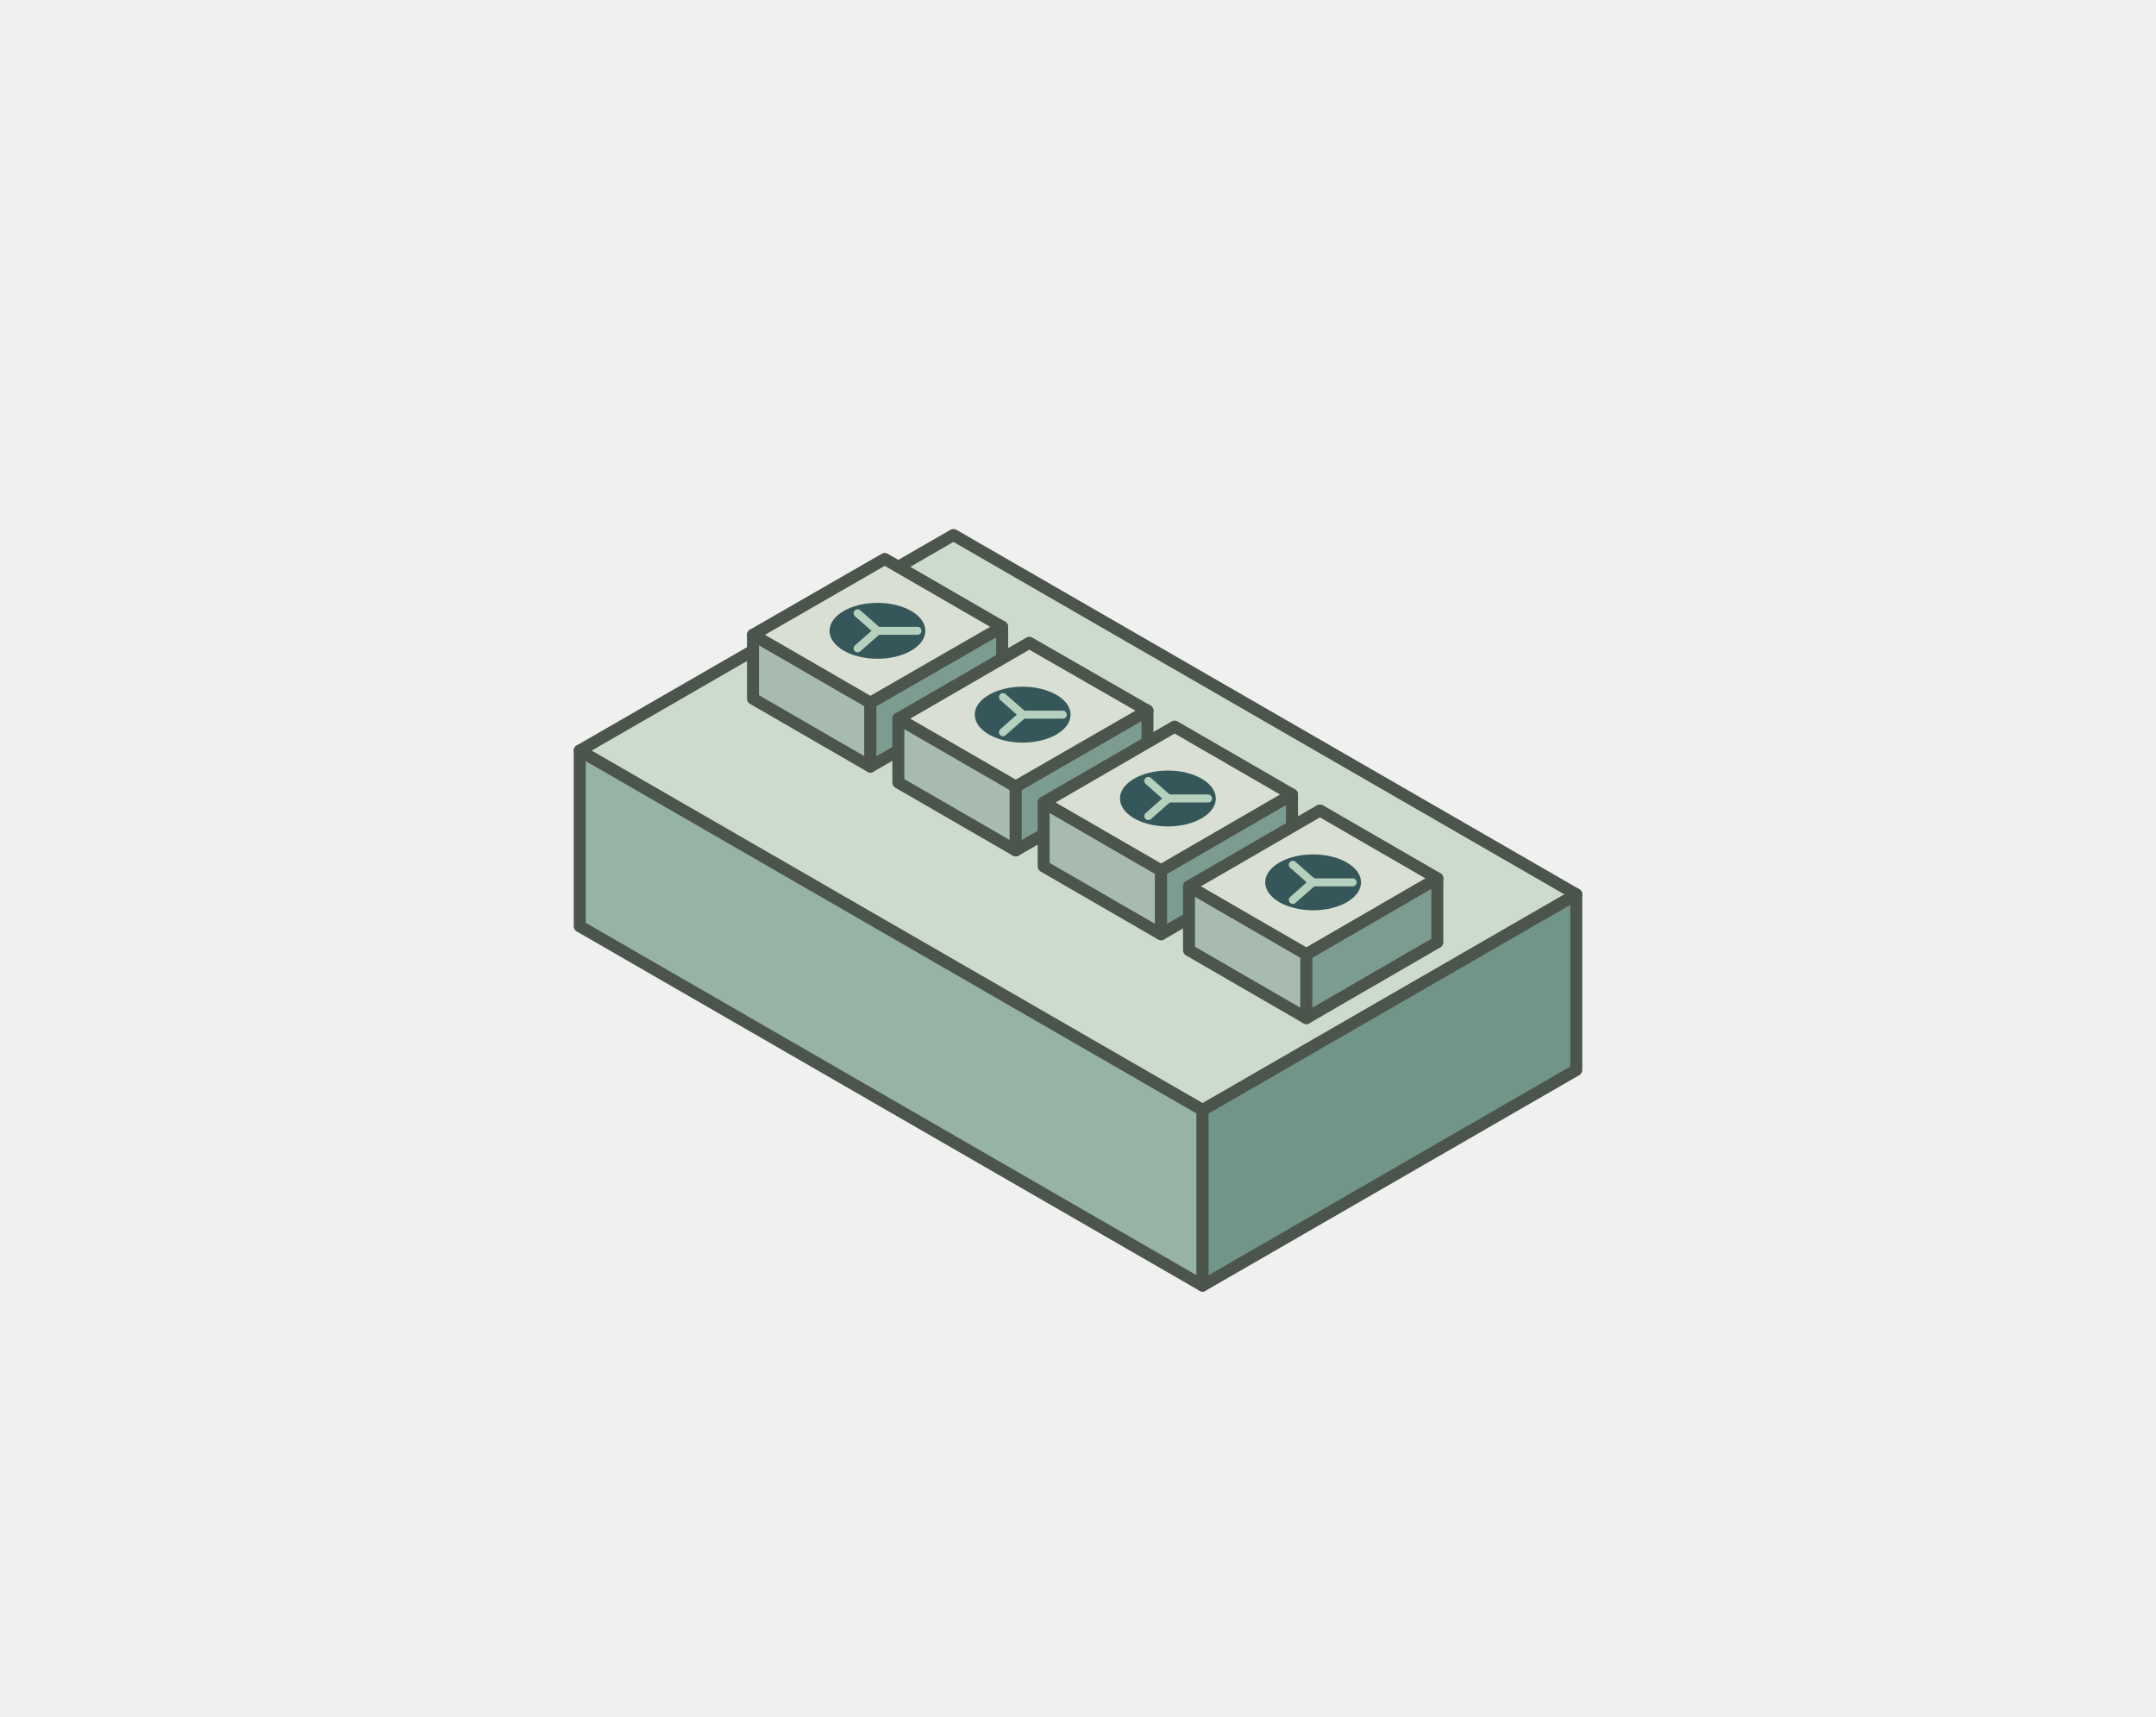
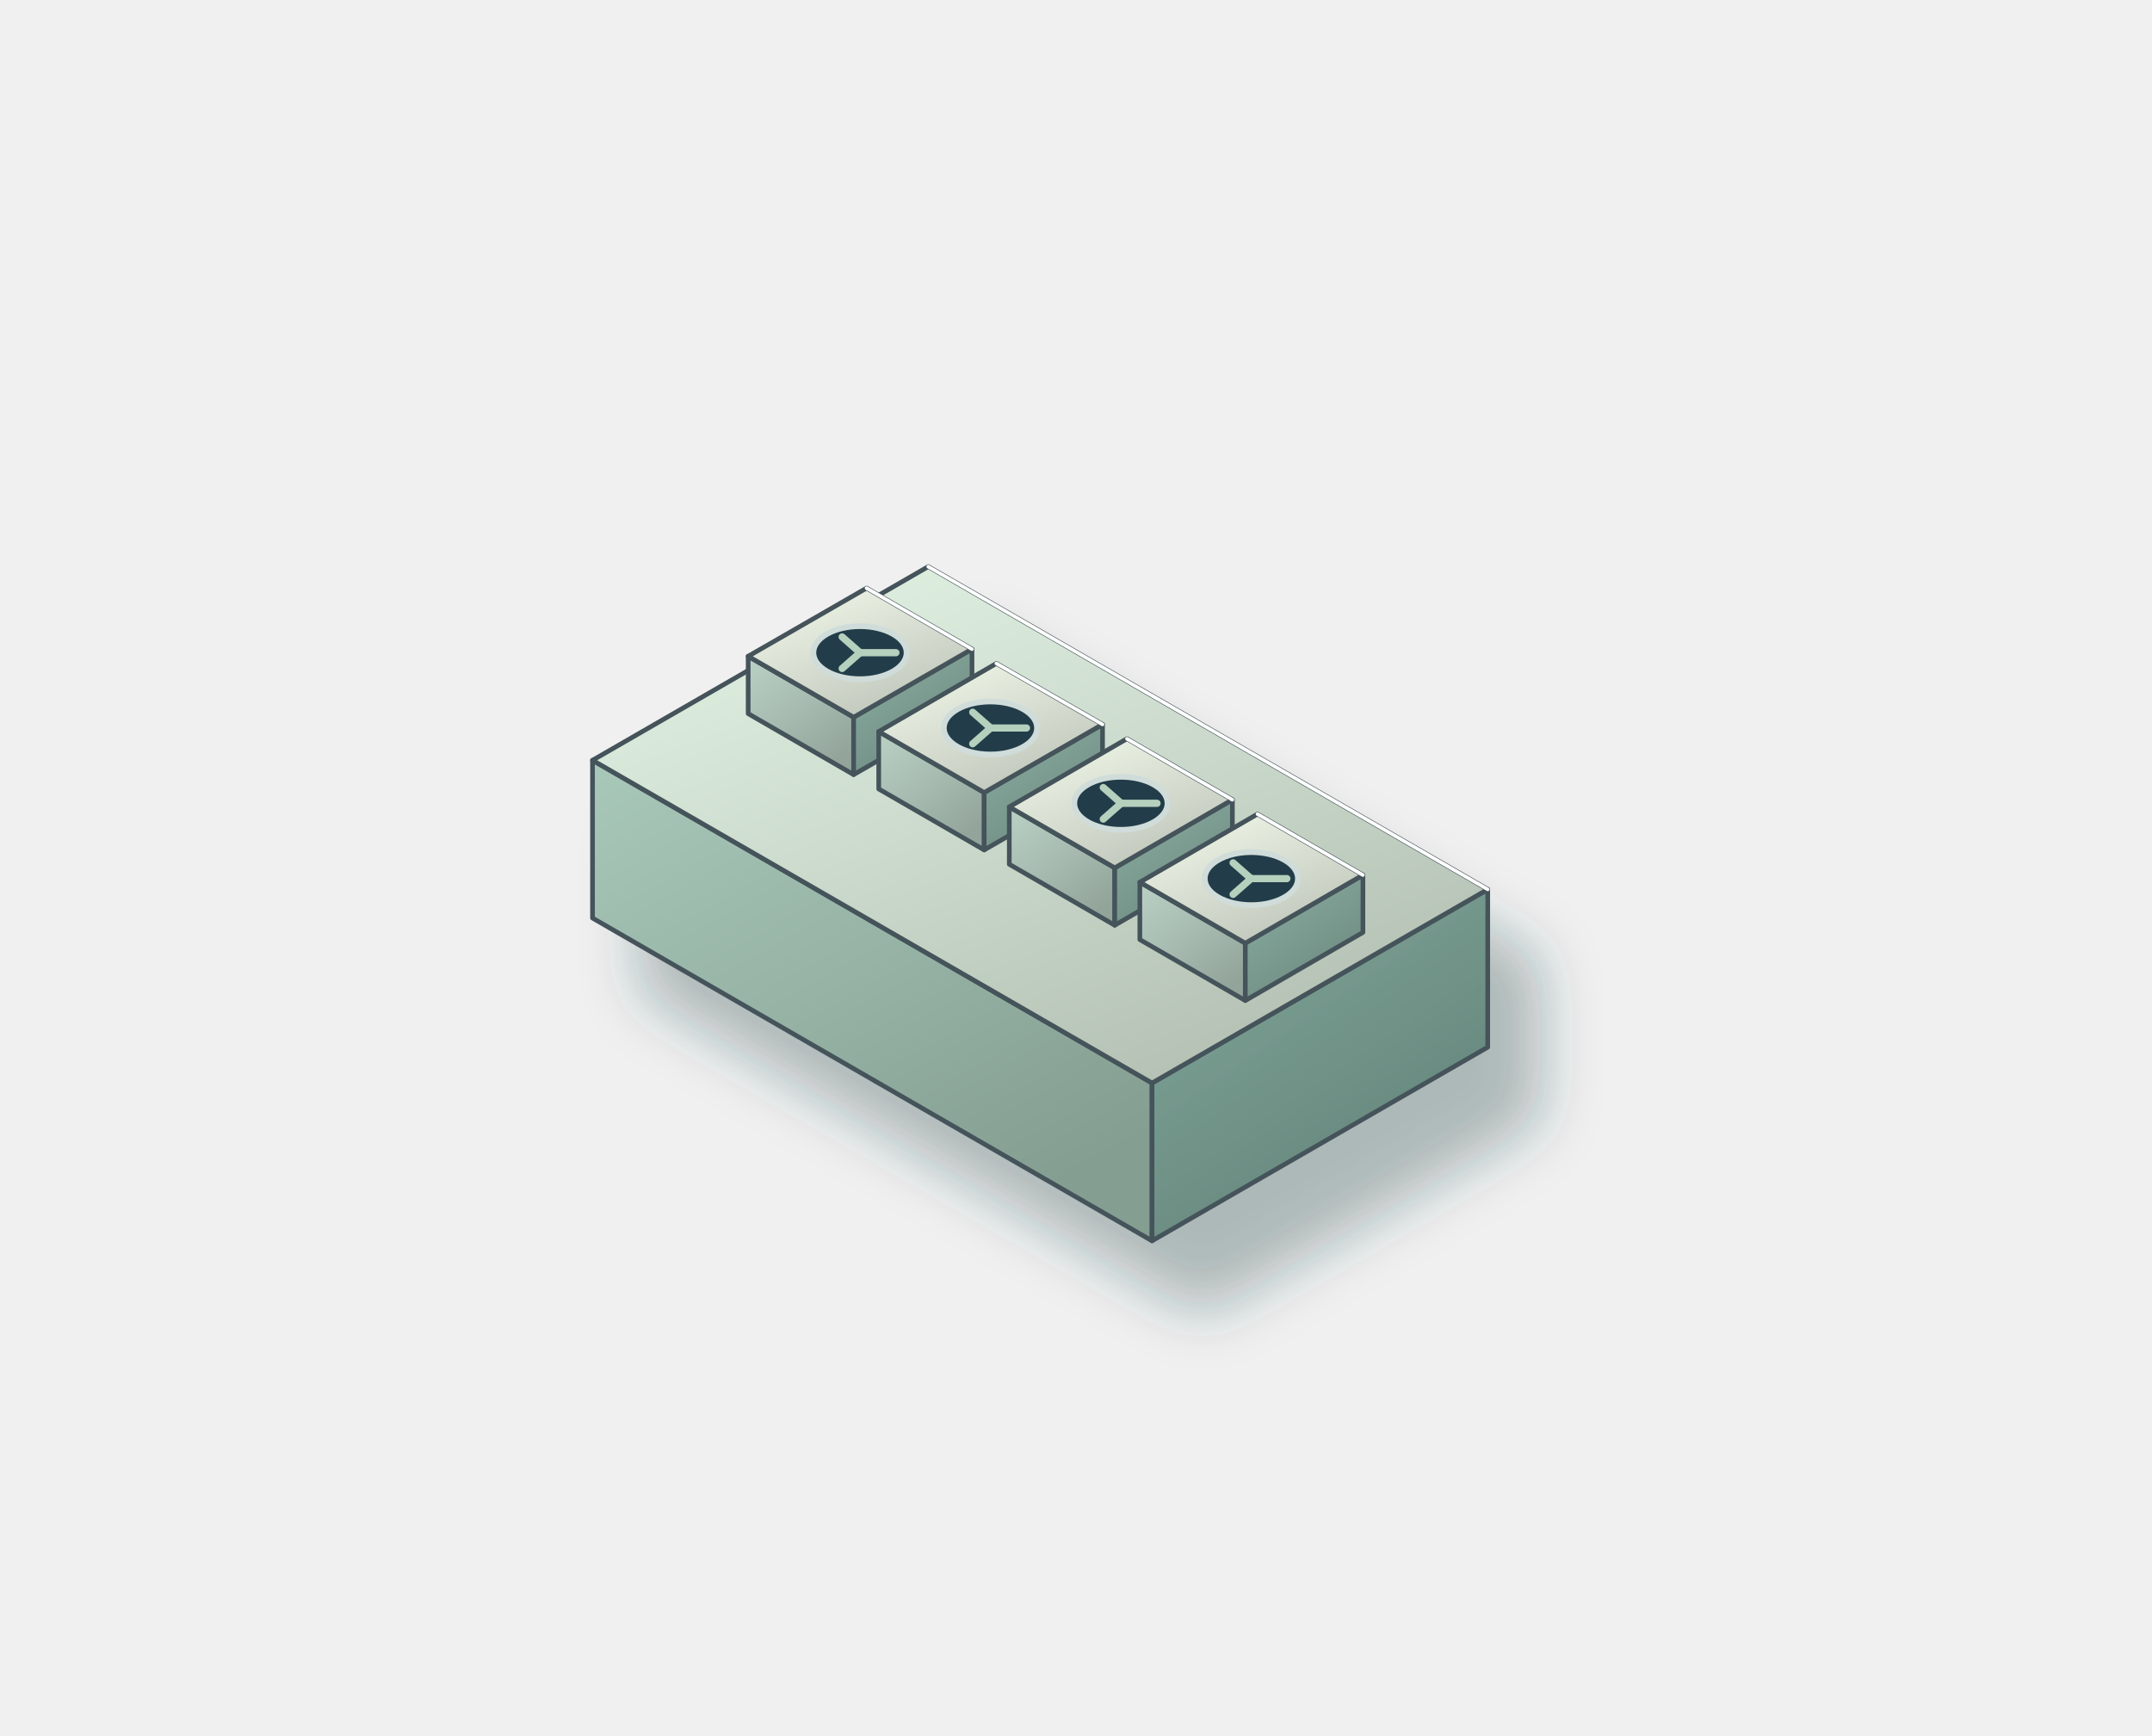
- <svg xmlns="http://www.w3.org/2000/svg" viewBox="25 0 270 215">
-   <polygon points="97.6,116.0 175.6,161.0 175.6,139.0 97.6,94.0" fill="#96b3a5" stroke="#4c554c" stroke-width="1.5" stroke-linejoin="round" />
-   <polygon points="222.4,134.0 175.6,161.0 175.6,139.0 222.4,112.0" fill="#72958a" stroke="#4c554c" stroke-width="1.5" stroke-linejoin="round" />
-   <polygon points="144.4,67.0 222.4,112.0 175.6,139.0 97.6,94.0" fill="#ccdbcd" stroke="#4c554c" stroke-width="1.5" stroke-linejoin="round" />
-   <polygon points="119.3,87.5 134.0,96.0 134.0,88.0 119.3,79.5" fill="#a7bbb0" stroke="#4c554c" stroke-width="1.5" stroke-linejoin="round" />
-   <polygon points="150.5,86.5 134.0,96.0 134.0,88.0 150.5,78.5" fill="#7c9c91" stroke="#4c554c" stroke-width="1.5" stroke-linejoin="round" />
-   <polygon points="135.8,70.0 150.5,78.5 134.0,88.0 119.3,79.5" fill="#d9e0d3" stroke="#4c554c" stroke-width="1.5" stroke-linejoin="round" />
-   <ellipse cx="134.886" cy="79.0" rx="6" ry="3.5" fill="#35575a" />
-   <path d="M134.9,79.0 L139.9,79.0" fill="none" stroke="#b5d0bc" stroke-width="1" stroke-linecap="round" />
-   <path d="M134.9,79.0 L132.4,81.2" fill="none" stroke="#b5d0bc" stroke-width="1" stroke-linecap="round" />
-   <path d="M134.9,79.0 L132.4,76.8" fill="none" stroke="#b5d0bc" stroke-width="1" stroke-linecap="round" />
-   <polygon points="137.5,98.0 152.2,106.5 152.2,98.5 137.5,90.0" fill="#a7bbb0" stroke="#4c554c" stroke-width="1.5" stroke-linejoin="round" />
-   <polygon points="168.7,97.0 152.2,106.5 152.2,98.5 168.7,89.0" fill="#7c9c91" stroke="#4c554c" stroke-width="1.5" stroke-linejoin="round" />
-   <polygon points="153.9,80.5 168.7,89.0 152.2,98.5 137.5,90.0" fill="#d9e0d3" stroke="#4c554c" stroke-width="1.5" stroke-linejoin="round" />
-   <ellipse cx="153.072" cy="89.5" rx="6" ry="3.5" fill="#35575a" />
-   <path d="M153.1,89.5 L158.1,89.5" fill="none" stroke="#b5d0bc" stroke-width="1" stroke-linecap="round" />
-   <path d="M153.1,89.5 L150.6,91.7" fill="none" stroke="#b5d0bc" stroke-width="1" stroke-linecap="round" />
-   <path d="M153.1,89.5 L150.6,87.3" fill="none" stroke="#b5d0bc" stroke-width="1" stroke-linecap="round" />
-   <polygon points="155.7,108.5 170.4,117.0 170.4,109.0 155.7,100.5" fill="#a7bbb0" stroke="#4c554c" stroke-width="1.5" stroke-linejoin="round" />
-   <polygon points="186.8,107.5 170.4,117.0 170.4,109.0 186.8,99.5" fill="#7c9c91" stroke="#4c554c" stroke-width="1.5" stroke-linejoin="round" />
-   <polygon points="172.1,91.0 186.8,99.5 170.4,109.0 155.7,100.5" fill="#d9e0d3" stroke="#4c554c" stroke-width="1.5" stroke-linejoin="round" />
-   <ellipse cx="171.258" cy="100.0" rx="6" ry="3.5" fill="#35575a" />
-   <path d="M171.3,100.0 L176.3,100.0" fill="none" stroke="#b5d0bc" stroke-width="1" stroke-linecap="round" />
-   <path d="M171.3,100.0 L168.8,102.2" fill="none" stroke="#b5d0bc" stroke-width="1" stroke-linecap="round" />
-   <path d="M171.3,100.0 L168.8,97.8" fill="none" stroke="#b5d0bc" stroke-width="1" stroke-linecap="round" />
-   <polygon points="173.9,119.0 188.6,127.5 188.6,119.5 173.9,111.0" fill="#a7bbb0" stroke="#4c554c" stroke-width="1.5" stroke-linejoin="round" />
-   <polygon points="205.0,118.0 188.6,127.5 188.6,119.5 205.0,110.0" fill="#7c9c91" stroke="#4c554c" stroke-width="1.5" stroke-linejoin="round" />
-   <polygon points="190.3,101.5 205.0,110.0 188.6,119.5 173.9,111.0" fill="#d9e0d3" stroke="#4c554c" stroke-width="1.5" stroke-linejoin="round" />
-   <ellipse cx="189.444" cy="110.5" rx="6" ry="3.5" fill="#35575a" />
-   <path d="M189.4,110.5 L194.4,110.5" fill="none" stroke="#b5d0bc" stroke-width="1" stroke-linecap="round" />
-   <path d="M189.4,110.5 L186.9,112.7" fill="none" stroke="#b5d0bc" stroke-width="1" stroke-linecap="round" />
-   <path d="M189.4,110.5 L186.9,108.3" fill="none" stroke="#b5d0bc" stroke-width="1" stroke-linecap="round" />
+ <svg xmlns="http://www.w3.org/2000/svg" viewBox="15 -12 300 242">
+   <defs>
+     <radialGradient id="foliage" cx="30%" cy="25%">
+       <stop stop-color="#c6d58b" />
+       <stop offset=".4" stop-color="#729558" />
+       <stop offset="1" stop-color="#355d47" />
+     </radialGradient>
+     <linearGradient id="glass" x2="1" y2="1">
+       <stop stop-color="#b4d8dc" />
+       <stop offset=".45" stop-color="#4f7d8a" />
+       <stop offset=".5" stop-color="#b3cace" />
+       <stop offset="1" stop-color="#355461" />
+     </linearGradient>
+     <filter id="shadow" x="-35%" y="-35%" width="180%" height="190%">
+       <feDropShadow dx="7" dy="10" stdDeviation="4" flood-color="#223c3c" flood-opacity=".32" />
+     </filter>
+     <linearGradient id="7f918c-wall" x1="0" y1="0" x2=".65" y2="1">
+       <stop stop-color="#8ea29d" />
+       <stop offset=".52" stop-color="#7f918c" />
+       <stop offset="1" stop-color="#70807b" />
+     </linearGradient>
+     <linearGradient id="6a7e78-shade" x1="0" y1="0" x2=".65" y2="1">
+       <stop stop-color="#778d86" />
+       <stop offset=".52" stop-color="#6a7e78" />
+       <stop offset="1" stop-color="#5d6f6a" />
+     </linearGradient>
+     <linearGradient id="a9b4af-roof" x1="0" y1="0" x2=".65" y2="1">
+       <stop stop-color="#bdcac4" />
+       <stop offset=".52" stop-color="#a9b4af" />
+       <stop offset="1" stop-color="#959e9a" />
+     </linearGradient>
+     <linearGradient id="c08c39-wall" x1="0" y1="0" x2=".65" y2="1">
+       <stop stop-color="#d79d40" />
+       <stop offset=".52" stop-color="#c08c39" />
+       <stop offset="1" stop-color="#a97b32" />
+     </linearGradient>
+     <linearGradient id="ae7d31-shade" x1="0" y1="0" x2=".65" y2="1">
+       <stop stop-color="#c38c37" />
+       <stop offset=".52" stop-color="#ae7d31" />
+       <stop offset="1" stop-color="#996e2b" />
+     </linearGradient>
+     <linearGradient id="d8a341-roof" x1="0" y1="0" x2=".65" y2="1">
+       <stop stop-color="#f2b749" />
+       <stop offset=".52" stop-color="#d8a341" />
+       <stop offset="1" stop-color="#be8f39" />
+     </linearGradient>
+     <linearGradient id="9d9c8d-wall" x1="0" y1="0" x2=".65" y2="1">
+       <stop stop-color="#b0af9e" />
+       <stop offset=".52" stop-color="#9d9c8d" />
+       <stop offset="1" stop-color="#8a897c" />
+     </linearGradient>
+     <linearGradient id="8b978d-shade" x1="0" y1="0" x2=".65" y2="1">
+       <stop stop-color="#9ca99e" />
+       <stop offset=".52" stop-color="#8b978d" />
+       <stop offset="1" stop-color="#7a857c" />
+     </linearGradient>
+     <linearGradient id="bdbeb0-roof" x1="0" y1="0" x2=".65" y2="1">
+       <stop stop-color="#d4d5c5" />
+       <stop offset=".52" stop-color="#bdbeb0" />
+       <stop offset="1" stop-color="#a6a79b" />
+     </linearGradient>
+     <linearGradient id="67817e-wall" x1="0" y1="0" x2=".65" y2="1">
+       <stop stop-color="#73908d" />
+       <stop offset=".52" stop-color="#67817e" />
+       <stop offset="1" stop-color="#5b726f" />
+     </linearGradient>
+     <linearGradient id="466561-shade" x1="0" y1="0" x2=".65" y2="1">
+       <stop stop-color="#4e716d" />
+       <stop offset=".52" stop-color="#466561" />
+       <stop offset="1" stop-color="#3e5955" />
+     </linearGradient>
+     <linearGradient id="8b9b97-roof" x1="0" y1="0" x2=".65" y2="1">
+       <stop stop-color="#9caea9" />
+       <stop offset=".52" stop-color="#8b9b97" />
+       <stop offset="1" stop-color="#7a8885" />
+     </linearGradient>
+     <linearGradient id="a6b8ba-wall" x1="0" y1="0" x2=".65" y2="1">
+       <stop stop-color="#baced0" />
+       <stop offset=".52" stop-color="#a6b8ba" />
+       <stop offset="1" stop-color="#92a2a4" />
+     </linearGradient>
+     <linearGradient id="6f898c-shade" x1="0" y1="0" x2=".65" y2="1">
+       <stop stop-color="#7c999d" />
+       <stop offset=".52" stop-color="#6f898c" />
+       <stop offset="1" stop-color="#62797b" />
+     </linearGradient>
+     <linearGradient id="cbd3d2-roof" x1="0" y1="0" x2=".65" y2="1">
+       <stop stop-color="#e3eceb" />
+       <stop offset=".52" stop-color="#cbd3d2" />
+       <stop offset="1" stop-color="#b3bab9" />
+     </linearGradient>
+     <linearGradient id="b5c3c1-wall" x1="0" y1="0" x2=".65" y2="1">
+       <stop stop-color="#cbdad8" />
+       <stop offset=".52" stop-color="#b5c3c1" />
+       <stop offset="1" stop-color="#9facaa" />
+     </linearGradient>
+     <linearGradient id="91a7a7-shade" x1="0" y1="0" x2=".65" y2="1">
+       <stop stop-color="#a2bbbb" />
+       <stop offset=".52" stop-color="#91a7a7" />
+       <stop offset="1" stop-color="#809393" />
+     </linearGradient>
+     <linearGradient id="e4e5dd-roof" x1="0" y1="0" x2=".65" y2="1">
+       <stop stop-color="#fffff8" />
+       <stop offset=".52" stop-color="#e4e5dd" />
+       <stop offset="1" stop-color="#c9cac2" />
+     </linearGradient>
+     <linearGradient id="879c97-wall" x1="0" y1="0" x2=".65" y2="1">
+       <stop stop-color="#97afa9" />
+       <stop offset=".52" stop-color="#879c97" />
+       <stop offset="1" stop-color="#778985" />
+     </linearGradient>
+     <linearGradient id="667f7b-shade" x1="0" y1="0" x2=".65" y2="1">
+       <stop stop-color="#728e8a" />
+       <stop offset=".52" stop-color="#667f7b" />
+       <stop offset="1" stop-color="#5a706c" />
+     </linearGradient>
+     <linearGradient id="b1b5af-roof" x1="0" y1="0" x2=".65" y2="1">
+       <stop stop-color="#c6cbc4" />
+       <stop offset=".52" stop-color="#b1b5af" />
+       <stop offset="1" stop-color="#9c9f9a" />
+     </linearGradient>
+     <linearGradient id="9daea7-wall" x1="0" y1="0" x2=".65" y2="1">
+       <stop stop-color="#b0c3bb" />
+       <stop offset=".52" stop-color="#9daea7" />
+       <stop offset="1" stop-color="#8a9993" />
+     </linearGradient>
+     <linearGradient id="728b88-shade" x1="0" y1="0" x2=".65" y2="1">
+       <stop stop-color="#809c98" />
+       <stop offset=".52" stop-color="#728b88" />
+       <stop offset="1" stop-color="#647a78" />
+     </linearGradient>
+     <linearGradient id="e0e6df-roof" x1="0" y1="0" x2=".65" y2="1">
+       <stop stop-color="#fbfffa" />
+       <stop offset=".52" stop-color="#e0e6df" />
+       <stop offset="1" stop-color="#c5cac4" />
+     </linearGradient>
+     <linearGradient id="59696b-wall" x1="0" y1="0" x2=".65" y2="1">
+       <stop stop-color="#647678" />
+       <stop offset=".52" stop-color="#59696b" />
+       <stop offset="1" stop-color="#4e5c5e" />
+     </linearGradient>
+     <linearGradient id="40575c-shade" x1="0" y1="0" x2=".65" y2="1">
+       <stop stop-color="#486167" />
+       <stop offset=".52" stop-color="#40575c" />
+       <stop offset="1" stop-color="#384d51" />
+     </linearGradient>
+     <linearGradient id="626f74-roof" x1="0" y1="0" x2=".65" y2="1">
+       <stop stop-color="#6e7c82" />
+       <stop offset=".52" stop-color="#626f74" />
+       <stop offset="1" stop-color="#566266" />
+     </linearGradient>
+     <linearGradient id="a7bbb0-wall" x1="0" y1="0" x2=".65" y2="1">
+       <stop stop-color="#bbd1c5" />
+       <stop offset=".52" stop-color="#a7bbb0" />
+       <stop offset="1" stop-color="#93a59b" />
+     </linearGradient>
+     <linearGradient id="7c9c91-shade" x1="0" y1="0" x2=".65" y2="1">
+       <stop stop-color="#8bafa2" />
+       <stop offset=".52" stop-color="#7c9c91" />
+       <stop offset="1" stop-color="#6d8980" />
+     </linearGradient>
+     <linearGradient id="d9e0d3-roof" x1="0" y1="0" x2=".65" y2="1">
+       <stop stop-color="#f3fbec" />
+       <stop offset=".52" stop-color="#d9e0d3" />
+       <stop offset="1" stop-color="#bfc5ba" />
+     </linearGradient>
+     <linearGradient id="869d98-wall" x1="0" y1="0" x2=".65" y2="1">
+       <stop stop-color="#96b0aa" />
+       <stop offset=".52" stop-color="#869d98" />
+       <stop offset="1" stop-color="#768a86" />
+     </linearGradient>
+     <linearGradient id="627d7b-shade" x1="0" y1="0" x2=".65" y2="1">
+       <stop stop-color="#6e8c8a" />
+       <stop offset=".52" stop-color="#627d7b" />
+       <stop offset="1" stop-color="#566e6c" />
+     </linearGradient>
+     <linearGradient id="d0d8d1-roof" x1="0" y1="0" x2=".65" y2="1">
+       <stop stop-color="#e9f2ea" />
+       <stop offset=".52" stop-color="#d0d8d1" />
+       <stop offset="1" stop-color="#b7beb8" />
+     </linearGradient>
+     <linearGradient id="7c9c91-wall" x1="0" y1="0" x2=".65" y2="1">
+       <stop stop-color="#8bafa2" />
+       <stop offset=".52" stop-color="#7c9c91" />
+       <stop offset="1" stop-color="#6d8980" />
+     </linearGradient>
+     <linearGradient id="688b82-shade" x1="0" y1="0" x2=".65" y2="1">
+       <stop stop-color="#749c92" />
+       <stop offset=".52" stop-color="#688b82" />
+       <stop offset="1" stop-color="#5c7a72" />
+     </linearGradient>
+     <linearGradient id="afc4b3-roof" x1="0" y1="0" x2=".65" y2="1">
+       <stop stop-color="#c4dcc8" />
+       <stop offset=".52" stop-color="#afc4b3" />
+       <stop offset="1" stop-color="#9aac9e" />
+     </linearGradient>
+     <linearGradient id="456b66-wall" x1="0" y1="0" x2=".65" y2="1">
+       <stop stop-color="#4d7872" />
+       <stop offset=".52" stop-color="#456b66" />
+       <stop offset="1" stop-color="#3d5e5a" />
+     </linearGradient>
+     <linearGradient id="35575a-shade" x1="0" y1="0" x2=".65" y2="1">
+       <stop stop-color="#3b6165" />
+       <stop offset=".52" stop-color="#35575a" />
+       <stop offset="1" stop-color="#2f4d4f" />
+     </linearGradient>
+     <linearGradient id="547d78-roof" x1="0" y1="0" x2=".65" y2="1">
+       <stop stop-color="#5e8c86" />
+       <stop offset=".52" stop-color="#547d78" />
+       <stop offset="1" stop-color="#4a6e6a" />
+     </linearGradient>
+     <linearGradient id="6f8f65-wall" x1="0" y1="0" x2=".65" y2="1">
+       <stop stop-color="#7ca071" />
+       <stop offset=".52" stop-color="#6f8f65" />
+       <stop offset="1" stop-color="#627e59" />
+     </linearGradient>
+     <linearGradient id="637d59-shade" x1="0" y1="0" x2=".65" y2="1">
+       <stop stop-color="#6f8c64" />
+       <stop offset=".52" stop-color="#637d59" />
+       <stop offset="1" stop-color="#576e4e" />
+     </linearGradient>
+     <linearGradient id="8da97c-roof" x1="0" y1="0" x2=".65" y2="1">
+       <stop stop-color="#9ebd8b" />
+       <stop offset=".52" stop-color="#8da97c" />
+       <stop offset="1" stop-color="#7c956d" />
+     </linearGradient>
+     <linearGradient id="608488-wall" x1="0" y1="0" x2=".65" y2="1">
+       <stop stop-color="#6c9498" />
+       <stop offset=".52" stop-color="#608488" />
+       <stop offset="1" stop-color="#547478" />
+     </linearGradient>
+     <linearGradient id="486770-shade" x1="0" y1="0" x2=".65" y2="1">
+       <stop stop-color="#51737d" />
+       <stop offset=".52" stop-color="#486770" />
+       <stop offset="1" stop-color="#3f5b63" />
+     </linearGradient>
+     <linearGradient id="91b7b7-roof" x1="0" y1="0" x2=".65" y2="1">
+       <stop stop-color="#a2cdcd" />
+       <stop offset=".52" stop-color="#91b7b7" />
+       <stop offset="1" stop-color="#80a1a1" />
+     </linearGradient>
+     <linearGradient id="7c956b-wall" x1="0" y1="0" x2=".65" y2="1">
+       <stop stop-color="#8ba778" />
+       <stop offset=".52" stop-color="#7c956b" />
+       <stop offset="1" stop-color="#6d835e" />
+     </linearGradient>
+     <linearGradient id="6b865d-shade" x1="0" y1="0" x2=".65" y2="1">
+       <stop stop-color="#789668" />
+       <stop offset=".52" stop-color="#6b865d" />
+       <stop offset="1" stop-color="#5e7652" />
+     </linearGradient>
+     <linearGradient id="91a87e-roof" x1="0" y1="0" x2=".65" y2="1">
+       <stop stop-color="#a2bc8d" />
+       <stop offset=".52" stop-color="#91a87e" />
+       <stop offset="1" stop-color="#80946f" />
+     </linearGradient>
+     <linearGradient id="8ba398-wall" x1="0" y1="0" x2=".65" y2="1">
+       <stop stop-color="#9cb7aa" />
+       <stop offset=".52" stop-color="#8ba398" />
+       <stop offset="1" stop-color="#7a8f86" />
+     </linearGradient>
+     <linearGradient id="65877f-shade" x1="0" y1="0" x2=".65" y2="1">
+       <stop stop-color="#71978e" />
+       <stop offset=".52" stop-color="#65877f" />
+       <stop offset="1" stop-color="#597770" />
+     </linearGradient>
+     <linearGradient id="b7c5ba-roof" x1="0" y1="0" x2=".65" y2="1">
+       <stop stop-color="#cdddd0" />
+       <stop offset=".52" stop-color="#b7c5ba" />
+       <stop offset="1" stop-color="#a1ada4" />
+     </linearGradient>
+     <linearGradient id="76988c-wall" x1="0" y1="0" x2=".65" y2="1">
+       <stop stop-color="#84aa9d" />
+       <stop offset=".52" stop-color="#76988c" />
+       <stop offset="1" stop-color="#68867b" />
+     </linearGradient>
+     <linearGradient id="809e92-wall" x1="0" y1="0" x2=".65" y2="1">
+       <stop stop-color="#8fb1a4" />
+       <stop offset=".52" stop-color="#809e92" />
+       <stop offset="1" stop-color="#718b80" />
+     </linearGradient>
+     <linearGradient id="5f7f77-shade" x1="0" y1="0" x2=".65" y2="1">
+       <stop stop-color="#6a8e85" />
+       <stop offset=".52" stop-color="#5f7f77" />
+       <stop offset="1" stop-color="#547069" />
+     </linearGradient>
+     <linearGradient id="b5c7bd-roof" x1="0" y1="0" x2=".65" y2="1">
+       <stop stop-color="#cbdfd4" />
+       <stop offset=".52" stop-color="#b5c7bd" />
+       <stop offset="1" stop-color="#9fafa6" />
+     </linearGradient>
+     <linearGradient id="607d82-wall" x1="0" y1="0" x2=".65" y2="1">
+       <stop stop-color="#6c8c92" />
+       <stop offset=".52" stop-color="#607d82" />
+       <stop offset="1" stop-color="#546e72" />
+     </linearGradient>
+     <linearGradient id="3b5864-shade" x1="0" y1="0" x2=".65" y2="1">
+       <stop stop-color="#426370" />
+       <stop offset=".52" stop-color="#3b5864" />
+       <stop offset="1" stop-color="#344d58" />
+     </linearGradient>
+     <linearGradient id="9eb5b3-roof" x1="0" y1="0" x2=".65" y2="1">
+       <stop stop-color="#b1cbc8" />
+       <stop offset=".52" stop-color="#9eb5b3" />
+       <stop offset="1" stop-color="#8b9f9e" />
+     </linearGradient>
+     <linearGradient id="91a99a-wall" x1="0" y1="0" x2=".65" y2="1">
+       <stop stop-color="#a2bdac" />
+       <stop offset=".52" stop-color="#91a99a" />
+       <stop offset="1" stop-color="#809588" />
+     </linearGradient>
+     <linearGradient id="708f81-shade" x1="0" y1="0" x2=".65" y2="1">
+       <stop stop-color="#7da090" />
+       <stop offset=".52" stop-color="#708f81" />
+       <stop offset="1" stop-color="#637e72" />
+     </linearGradient>
+     <linearGradient id="cdd6c8-roof" x1="0" y1="0" x2=".65" y2="1">
+       <stop stop-color="#e6f0e0" />
+       <stop offset=".52" stop-color="#cdd6c8" />
+       <stop offset="1" stop-color="#b4bcb0" />
+     </linearGradient>
+     <linearGradient id="bdc8bc-wall" x1="0" y1="0" x2=".65" y2="1">
+       <stop stop-color="#d4e0d3" />
+       <stop offset=".52" stop-color="#bdc8bc" />
+       <stop offset="1" stop-color="#a6b0a5" />
+     </linearGradient>
+     <linearGradient id="8baba0-shade" x1="0" y1="0" x2=".65" y2="1">
+       <stop stop-color="#9cc0b3" />
+       <stop offset=".52" stop-color="#8baba0" />
+       <stop offset="1" stop-color="#7a968d" />
+     </linearGradient>
+     <linearGradient id="dbdfd0-roof" x1="0" y1="0" x2=".65" y2="1">
+       <stop stop-color="#f5fae9" />
+       <stop offset=".52" stop-color="#dbdfd0" />
+       <stop offset="1" stop-color="#c1c4b7" />
+     </linearGradient>
+     <linearGradient id="a8b9a8-wall" x1="0" y1="0" x2=".65" y2="1">
+       <stop stop-color="#bccfbc" />
+       <stop offset=".52" stop-color="#a8b9a8" />
+       <stop offset="1" stop-color="#94a394" />
+     </linearGradient>
+     <linearGradient id="809d90-shade" x1="0" y1="0" x2=".65" y2="1">
+       <stop stop-color="#8fb0a1" />
+       <stop offset=".52" stop-color="#809d90" />
+       <stop offset="1" stop-color="#718a7f" />
+     </linearGradient>
+     <linearGradient id="d3d9c8-roof" x1="0" y1="0" x2=".65" y2="1">
+       <stop stop-color="#ecf3e0" />
+       <stop offset=".52" stop-color="#d3d9c8" />
+       <stop offset="1" stop-color="#babfb0" />
+     </linearGradient>
+     <linearGradient id="8ba79b-wall" x1="0" y1="0" x2=".65" y2="1">
+       <stop stop-color="#9cbbae" />
+       <stop offset=".52" stop-color="#8ba79b" />
+       <stop offset="1" stop-color="#7a9388" />
+     </linearGradient>
+     <linearGradient id="698b82-shade" x1="0" y1="0" x2=".65" y2="1">
+       <stop stop-color="#769c92" />
+       <stop offset=".52" stop-color="#698b82" />
+       <stop offset="1" stop-color="#5c7a72" />
+     </linearGradient>
+     <linearGradient id="abc0b0-roof" x1="0" y1="0" x2=".65" y2="1">
+       <stop stop-color="#c0d7c5" />
+       <stop offset=".52" stop-color="#abc0b0" />
+       <stop offset="1" stop-color="#96a99b" />
+     </linearGradient>
+     <linearGradient id="e1e4d4-roof" x1="0" y1="0" x2=".65" y2="1">
+       <stop stop-color="#fcffed" />
+       <stop offset=".52" stop-color="#e1e4d4" />
+       <stop offset="1" stop-color="#c6c9bb" />
+     </linearGradient>
+     <linearGradient id="f4edd9-roof" x1="0" y1="0" x2=".65" y2="1">
+       <stop stop-color="#fffff3" />
+       <stop offset=".52" stop-color="#f4edd9" />
+       <stop offset="1" stop-color="#d7d1bf" />
+     </linearGradient>
+     <linearGradient id="b28a43-wall" x1="0" y1="0" x2=".65" y2="1">
+       <stop stop-color="#c79b4b" />
+       <stop offset=".52" stop-color="#b28a43" />
+       <stop offset="1" stop-color="#9d793b" />
+     </linearGradient>
+     <linearGradient id="a07736-shade" x1="0" y1="0" x2=".65" y2="1">
+       <stop stop-color="#b3853c" />
+       <stop offset=".52" stop-color="#a07736" />
+       <stop offset="1" stop-color="#8d6930" />
+     </linearGradient>
+     <linearGradient id="849c95-wall" x1="0" y1="0" x2=".65" y2="1">
+       <stop stop-color="#94afa7" />
+       <stop offset=".52" stop-color="#849c95" />
+       <stop offset="1" stop-color="#748983" />
+     </linearGradient>
+     <linearGradient id="516f72-shade" x1="0" y1="0" x2=".65" y2="1">
+       <stop stop-color="#5b7c80" />
+       <stop offset=".52" stop-color="#516f72" />
+       <stop offset="1" stop-color="#476264" />
+     </linearGradient>
+     <linearGradient id="b8c6bf-roof" x1="0" y1="0" x2=".65" y2="1">
+       <stop stop-color="#ceded6" />
+       <stop offset=".52" stop-color="#b8c6bf" />
+       <stop offset="1" stop-color="#a2aea8" />
+     </linearGradient>
+     <linearGradient id="bf8b3d-wall" x1="0" y1="0" x2=".65" y2="1">
+       <stop stop-color="#d69c44" />
+       <stop offset=".52" stop-color="#bf8b3d" />
+       <stop offset="1" stop-color="#a87a36" />
+     </linearGradient>
+     <linearGradient id="a47132-shade" x1="0" y1="0" x2=".65" y2="1">
+       <stop stop-color="#b87f38" />
+       <stop offset=".52" stop-color="#a47132" />
+       <stop offset="1" stop-color="#90632c" />
+     </linearGradient>
+     <linearGradient id="afb8aa-wall" x1="0" y1="0" x2=".65" y2="1">
+       <stop stop-color="#c4cebe" />
+       <stop offset=".52" stop-color="#afb8aa" />
+       <stop offset="1" stop-color="#9aa296" />
+     </linearGradient>
+     <linearGradient id="78988b-shade" x1="0" y1="0" x2=".65" y2="1">
+       <stop stop-color="#86aa9c" />
+       <stop offset=".52" stop-color="#78988b" />
+       <stop offset="1" stop-color="#6a867a" />
+     </linearGradient>
+     <linearGradient id="435654-wall" x1="0" y1="0" x2=".65" y2="1">
+       <stop stop-color="#4b605e" />
+       <stop offset=".52" stop-color="#435654" />
+       <stop offset="1" stop-color="#3b4c4a" />
+     </linearGradient>
+     <linearGradient id="2d454b-shade" x1="0" y1="0" x2=".65" y2="1">
+       <stop stop-color="#324d54" />
+       <stop offset=".52" stop-color="#2d454b" />
+       <stop offset="1" stop-color="#283d42" />
+     </linearGradient>
+     <linearGradient id="6a7c76-roof" x1="0" y1="0" x2=".65" y2="1">
+       <stop stop-color="#778b84" />
+       <stop offset=".52" stop-color="#6a7c76" />
+       <stop offset="1" stop-color="#5d6d68" />
+     </linearGradient>
+     <linearGradient id="35575a-wall" x1="0" y1="0" x2=".65" y2="1">
+       <stop stop-color="#3b6165" />
+       <stop offset=".52" stop-color="#35575a" />
+       <stop offset="1" stop-color="#2f4d4f" />
+     </linearGradient>
+     <linearGradient id="35575a-roof" x1="0" y1="0" x2=".65" y2="1">
+       <stop stop-color="#3b6165" />
+       <stop offset=".52" stop-color="#35575a" />
+       <stop offset="1" stop-color="#2f4d4f" />
+     </linearGradient>
+     <linearGradient id="b5863a-wall" x1="0" y1="0" x2=".65" y2="1">
+       <stop stop-color="#cb9641" />
+       <stop offset=".52" stop-color="#b5863a" />
+       <stop offset="1" stop-color="#9f7633" />
+     </linearGradient>
+     <linearGradient id="a67831-shade" x1="0" y1="0" x2=".65" y2="1">
+       <stop stop-color="#ba8637" />
+       <stop offset=".52" stop-color="#a67831" />
+       <stop offset="1" stop-color="#926a2b" />
+     </linearGradient>
+     <linearGradient id="9bb5aa-wall" x1="0" y1="0" x2=".65" y2="1">
+       <stop stop-color="#aecbbe" />
+       <stop offset=".52" stop-color="#9bb5aa" />
+       <stop offset="1" stop-color="#889f96" />
+     </linearGradient>
+     <linearGradient id="547d78-shade" x1="0" y1="0" x2=".65" y2="1">
+       <stop stop-color="#5e8c86" />
+       <stop offset=".52" stop-color="#547d78" />
+       <stop offset="1" stop-color="#4a6e6a" />
+     </linearGradient>
+     <linearGradient id="547d78-wall" x1="0" y1="0" x2=".65" y2="1">
+       <stop stop-color="#5e8c86" />
+       <stop offset=".52" stop-color="#547d78" />
+       <stop offset="1" stop-color="#4a6e6a" />
+     </linearGradient>
+     <linearGradient id="aebcae-wall" x1="0" y1="0" x2=".65" y2="1">
+       <stop stop-color="#c3d3c3" />
+       <stop offset=".52" stop-color="#aebcae" />
+       <stop offset="1" stop-color="#99a599" />
+     </linearGradient>
+     <linearGradient id="8ca597-shade" x1="0" y1="0" x2=".65" y2="1">
+       <stop stop-color="#9db9a9" />
+       <stop offset=".52" stop-color="#8ca597" />
+       <stop offset="1" stop-color="#7b9185" />
+     </linearGradient>
+     <linearGradient id="d5d7c7-roof" x1="0" y1="0" x2=".65" y2="1">
+       <stop stop-color="#eff1df" />
+       <stop offset=".52" stop-color="#d5d7c7" />
+       <stop offset="1" stop-color="#bbbdaf" />
+     </linearGradient>
+     <linearGradient id="bd8e42-wall" x1="0" y1="0" x2=".65" y2="1">
+       <stop stop-color="#d49f4a" />
+       <stop offset=".52" stop-color="#bd8e42" />
+       <stop offset="1" stop-color="#a67d3a" />
+     </linearGradient>
+     <linearGradient id="a77e3b-shade" x1="0" y1="0" x2=".65" y2="1">
+       <stop stop-color="#bb8d42" />
+       <stop offset=".52" stop-color="#a77e3b" />
+       <stop offset="1" stop-color="#936f34" />
+     </linearGradient>
+     <linearGradient id="aac3b6-wall" x1="0" y1="0" x2=".65" y2="1">
+       <stop stop-color="#bedacc" />
+       <stop offset=".52" stop-color="#aac3b6" />
+       <stop offset="1" stop-color="#96aca0" />
+     </linearGradient>
+     <linearGradient id="e0c98d-wall" x1="0" y1="0" x2=".65" y2="1">
+       <stop stop-color="#fbe19e" />
+       <stop offset=".52" stop-color="#e0c98d" />
+       <stop offset="1" stop-color="#c5b17c" />
+     </linearGradient>
+     <linearGradient id="bfa271-shade" x1="0" y1="0" x2=".65" y2="1">
+       <stop stop-color="#d6b57f" />
+       <stop offset=".52" stop-color="#bfa271" />
+       <stop offset="1" stop-color="#a88f63" />
+     </linearGradient>
+     <linearGradient id="fff4bc-roof" x1="0" y1="0" x2=".65" y2="1">
+       <stop stop-color="#ffffd3" />
+       <stop offset=".52" stop-color="#fff4bc" />
+       <stop offset="1" stop-color="#e0d7a5" />
+     </linearGradient>
+     <linearGradient id="96b3a5-wall" x1="0" y1="0" x2=".65" y2="1">
+       <stop stop-color="#a8c8b9" />
+       <stop offset=".52" stop-color="#96b3a5" />
+       <stop offset="1" stop-color="#849e91" />
+     </linearGradient>
+     <linearGradient id="72958a-shade" x1="0" y1="0" x2=".65" y2="1">
+       <stop stop-color="#80a79b" />
+       <stop offset=".52" stop-color="#72958a" />
+       <stop offset="1" stop-color="#648379" />
+     </linearGradient>
+     <linearGradient id="ccdbcd-roof" x1="0" y1="0" x2=".65" y2="1">
+       <stop stop-color="#e4f5e6" />
+       <stop offset=".52" stop-color="#ccdbcd" />
+       <stop offset="1" stop-color="#b4c1b4" />
+     </linearGradient>
+   </defs>
+   <style>.crane-boom{transform-origin:147px 21px;animation:sway 7s ease-in-out infinite alternate}@keyframes sway{to{transform:rotate(2deg)}}@media(prefers-reduced-motion:reduce){*{animation:none!important}}</style>
+   <g filter="url(#shadow)">
+     <polygon points="97.6,116.0 175.6,161.0 175.6,139.0 97.6,94.0" fill="url(#96b3a5-wall)" stroke="#44535a" stroke-width="0.65" stroke-linejoin="round" />
+     <polygon points="222.4,134.0 175.6,161.0 175.6,139.0 222.4,112.0" fill="url(#72958a-shade)" stroke="#44535a" stroke-width="0.65" stroke-linejoin="round" />
+     <polygon points="144.4,67.0 222.4,112.0 175.6,139.0 97.6,94.0" fill="url(#ccdbcd-roof)" stroke="#44535a" stroke-width="0.65" stroke-linejoin="round" />
+     <path d="M144.4,67.0 L222.4,112.0" fill="none" stroke="#ffffff" stroke-width="0.5" stroke-linecap="round" />
+     <polygon points="119.3,87.5 134.0,96.0 134.0,88.0 119.3,79.5" fill="url(#a7bbb0-wall)" stroke="#44535a" stroke-width="0.65" stroke-linejoin="round" />
+     <polygon points="150.5,86.5 134.0,96.0 134.0,88.0 150.5,78.5" fill="url(#7c9c91-shade)" stroke="#44535a" stroke-width="0.65" stroke-linejoin="round" />
+     <polygon points="135.8,70.0 150.5,78.5 134.0,88.0 119.3,79.5" fill="url(#d9e0d3-roof)" stroke="#44535a" stroke-width="0.65" stroke-linejoin="round" />
+     <path d="M135.8,70.0 L150.5,78.5" fill="none" stroke="#ffffff" stroke-width="0.5" stroke-linecap="round" />
+     <ellipse cx="134.886" cy="79.0" rx="6.5" ry="3.7" fill="#203d49" stroke="#d0dcda" stroke-width=".8" />
+     <path d="M134.9,79.0 L139.9,79.0" fill="none" stroke="#b5d0bc" stroke-width="1" stroke-linecap="round" />
+     <path d="M134.9,79.0 L132.4,81.2" fill="none" stroke="#b5d0bc" stroke-width="1" stroke-linecap="round" />
+     <path d="M134.9,79.0 L132.4,76.8" fill="none" stroke="#b5d0bc" stroke-width="1" stroke-linecap="round" />
+     <polygon points="137.5,98.0 152.2,106.5 152.2,98.5 137.5,90.0" fill="url(#a7bbb0-wall)" stroke="#44535a" stroke-width="0.65" stroke-linejoin="round" />
+     <polygon points="168.7,97.0 152.2,106.5 152.2,98.5 168.7,89.0" fill="url(#7c9c91-shade)" stroke="#44535a" stroke-width="0.65" stroke-linejoin="round" />
+     <polygon points="153.9,80.5 168.7,89.0 152.2,98.5 137.5,90.0" fill="url(#d9e0d3-roof)" stroke="#44535a" stroke-width="0.65" stroke-linejoin="round" />
+     <path d="M153.9,80.5 L168.7,89.0" fill="none" stroke="#ffffff" stroke-width="0.5" stroke-linecap="round" />
+     <ellipse cx="153.072" cy="89.5" rx="6.5" ry="3.7" fill="#203d49" stroke="#d0dcda" stroke-width=".8" />
+     <path d="M153.1,89.5 L158.1,89.5" fill="none" stroke="#b5d0bc" stroke-width="1" stroke-linecap="round" />
+     <path d="M153.1,89.5 L150.6,91.7" fill="none" stroke="#b5d0bc" stroke-width="1" stroke-linecap="round" />
+     <path d="M153.1,89.5 L150.6,87.3" fill="none" stroke="#b5d0bc" stroke-width="1" stroke-linecap="round" />
+     <polygon points="155.7,108.5 170.4,117.0 170.4,109.0 155.7,100.5" fill="url(#a7bbb0-wall)" stroke="#44535a" stroke-width="0.65" stroke-linejoin="round" />
+     <polygon points="186.8,107.5 170.4,117.0 170.4,109.0 186.8,99.5" fill="url(#7c9c91-shade)" stroke="#44535a" stroke-width="0.65" stroke-linejoin="round" />
+     <polygon points="172.1,91.0 186.8,99.5 170.4,109.0 155.7,100.5" fill="url(#d9e0d3-roof)" stroke="#44535a" stroke-width="0.65" stroke-linejoin="round" />
+     <path d="M172.1,91.0 L186.8,99.5" fill="none" stroke="#ffffff" stroke-width="0.5" stroke-linecap="round" />
+     <ellipse cx="171.258" cy="100.0" rx="6.5" ry="3.7" fill="#203d49" stroke="#d0dcda" stroke-width=".8" />
+     <path d="M171.3,100.0 L176.3,100.0" fill="none" stroke="#b5d0bc" stroke-width="1" stroke-linecap="round" />
+     <path d="M171.3,100.0 L168.8,102.2" fill="none" stroke="#b5d0bc" stroke-width="1" stroke-linecap="round" />
+     <path d="M171.3,100.0 L168.8,97.8" fill="none" stroke="#b5d0bc" stroke-width="1" stroke-linecap="round" />
+     <polygon points="173.9,119.0 188.6,127.5 188.6,119.5 173.9,111.0" fill="url(#a7bbb0-wall)" stroke="#44535a" stroke-width="0.65" stroke-linejoin="round" />
+     <polygon points="205.0,118.0 188.6,127.5 188.6,119.5 205.0,110.0" fill="url(#7c9c91-shade)" stroke="#44535a" stroke-width="0.65" stroke-linejoin="round" />
+     <polygon points="190.3,101.5 205.0,110.0 188.6,119.5 173.9,111.0" fill="url(#d9e0d3-roof)" stroke="#44535a" stroke-width="0.65" stroke-linejoin="round" />
+     <path d="M190.3,101.5 L205.0,110.0" fill="none" stroke="#ffffff" stroke-width="0.5" stroke-linecap="round" />
+     <ellipse cx="189.444" cy="110.5" rx="6.5" ry="3.7" fill="#203d49" stroke="#d0dcda" stroke-width=".8" />
+     <path d="M189.4,110.5 L194.4,110.5" fill="none" stroke="#b5d0bc" stroke-width="1" stroke-linecap="round" />
+     <path d="M189.4,110.5 L186.9,112.7" fill="none" stroke="#b5d0bc" stroke-width="1" stroke-linecap="round" />
+     <path d="M189.4,110.5 L186.9,108.3" fill="none" stroke="#b5d0bc" stroke-width="1" stroke-linecap="round" />
+   </g>
</svg>
